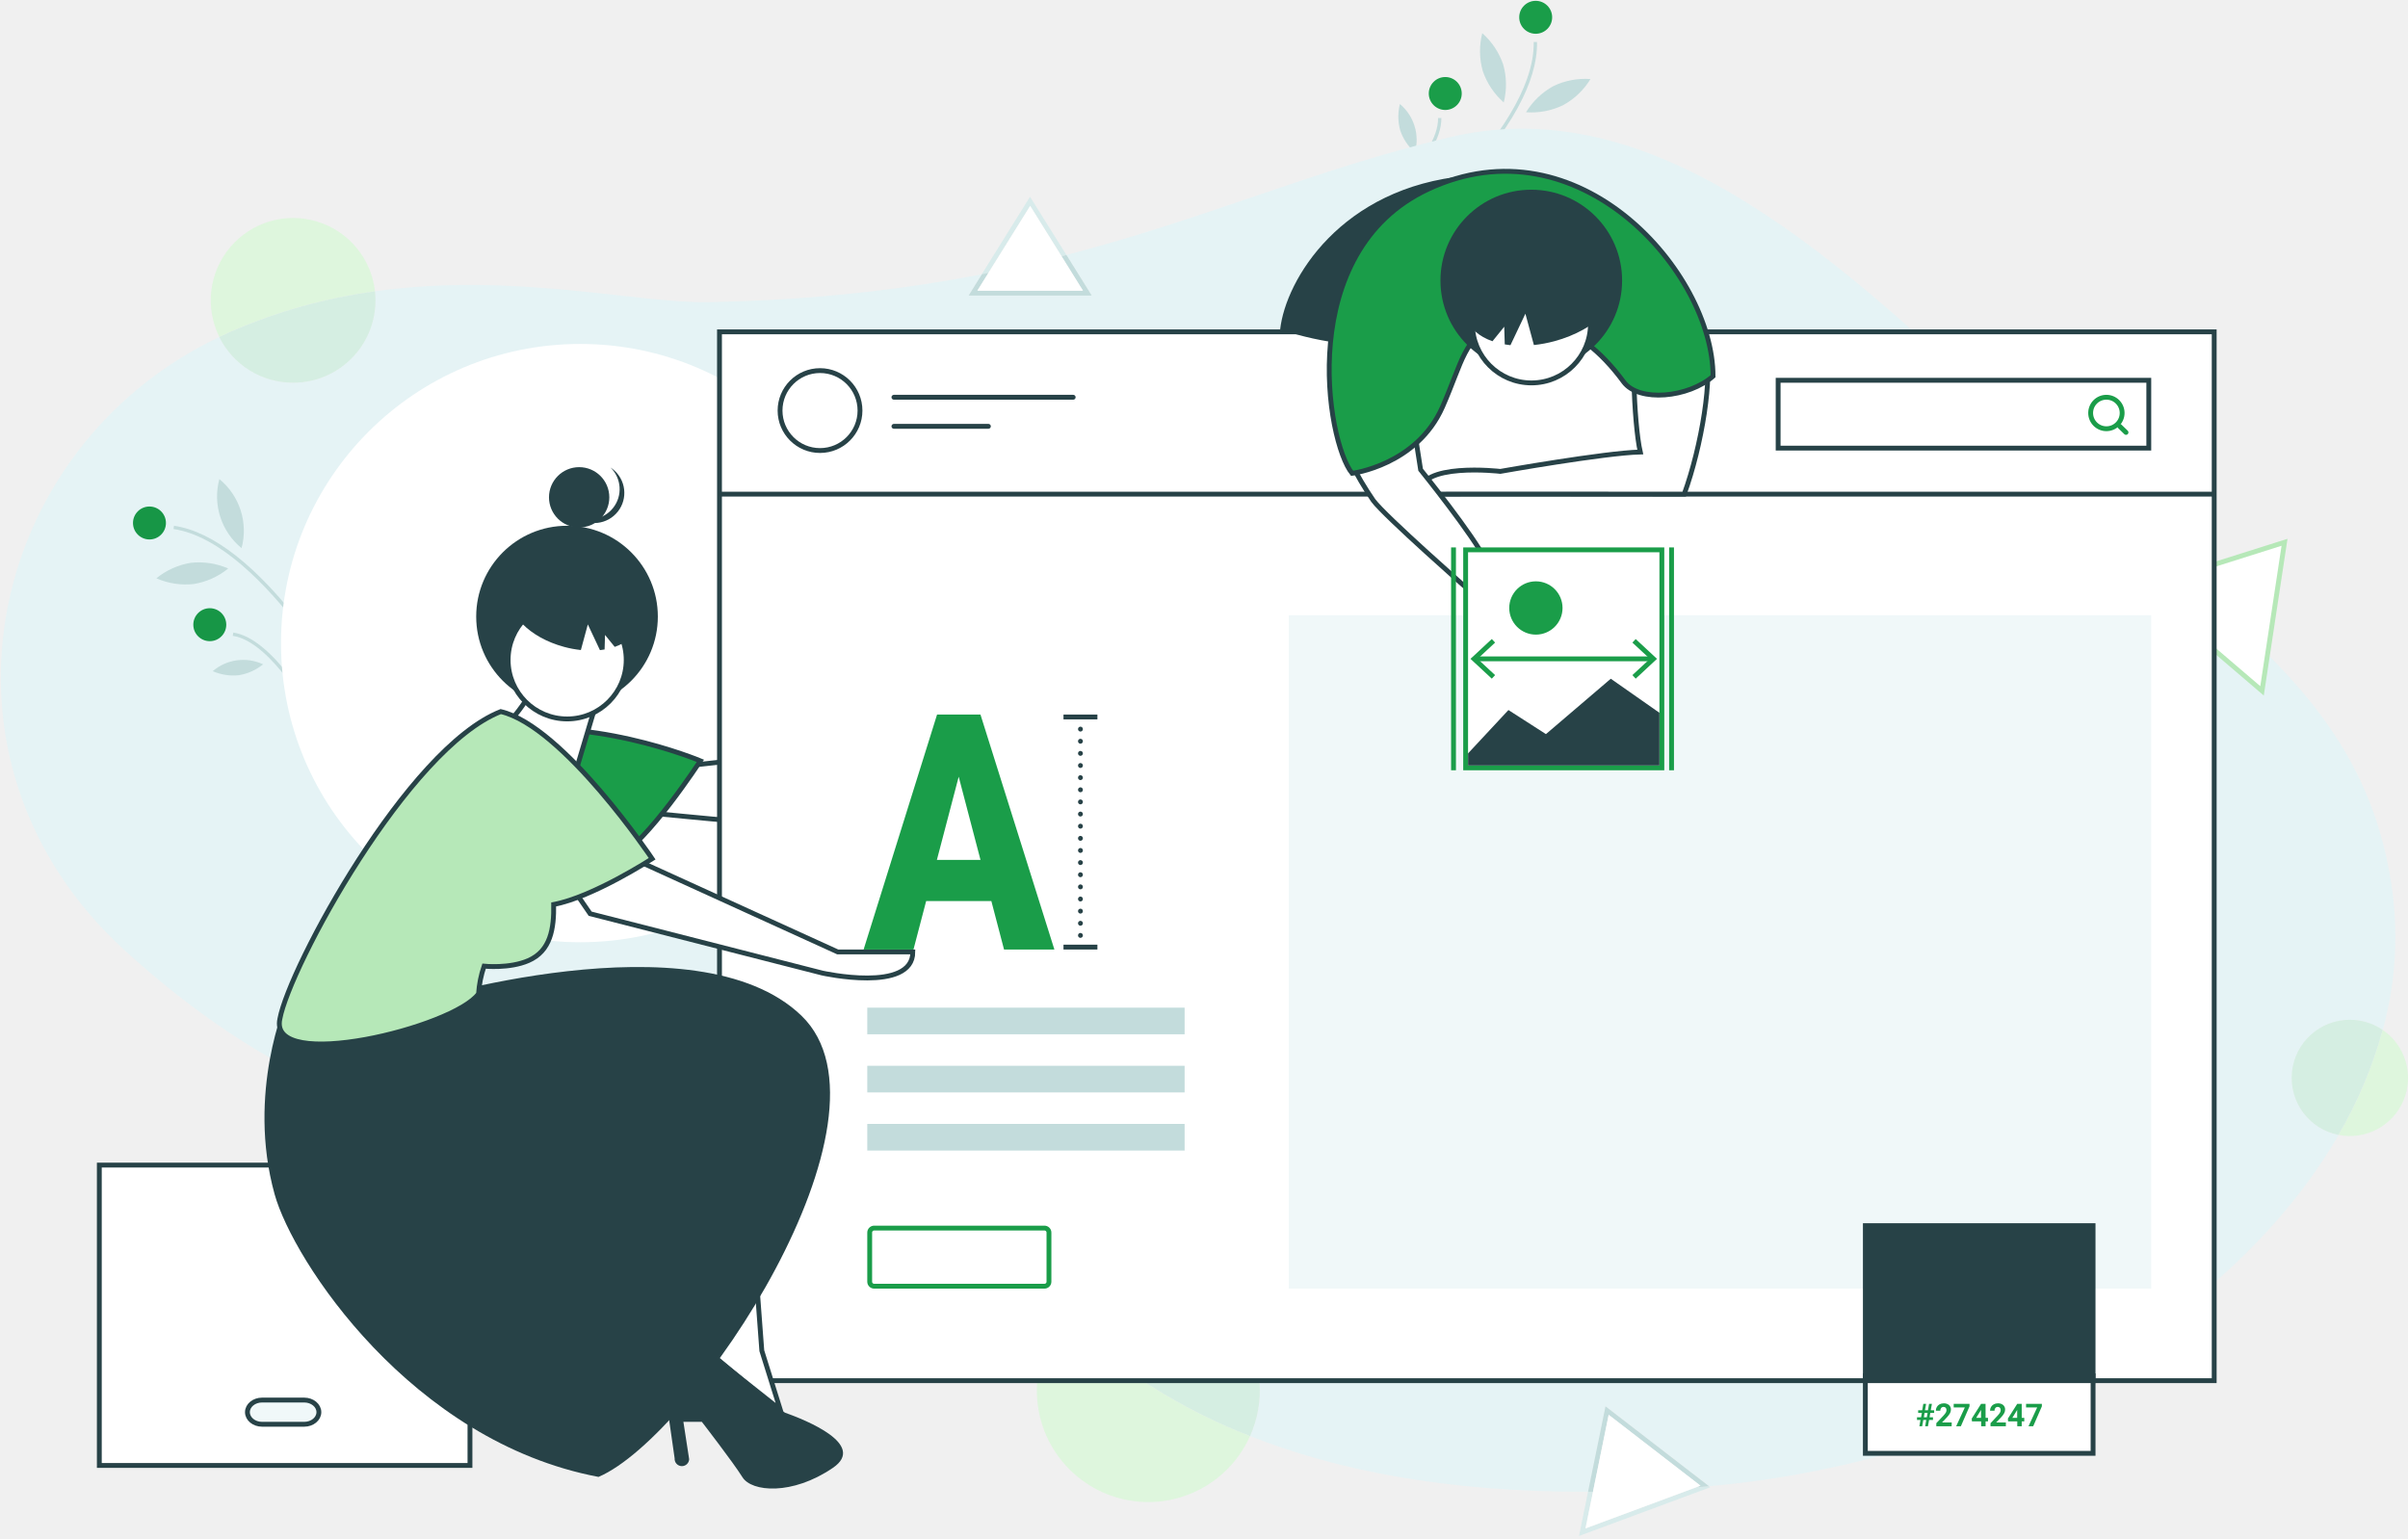
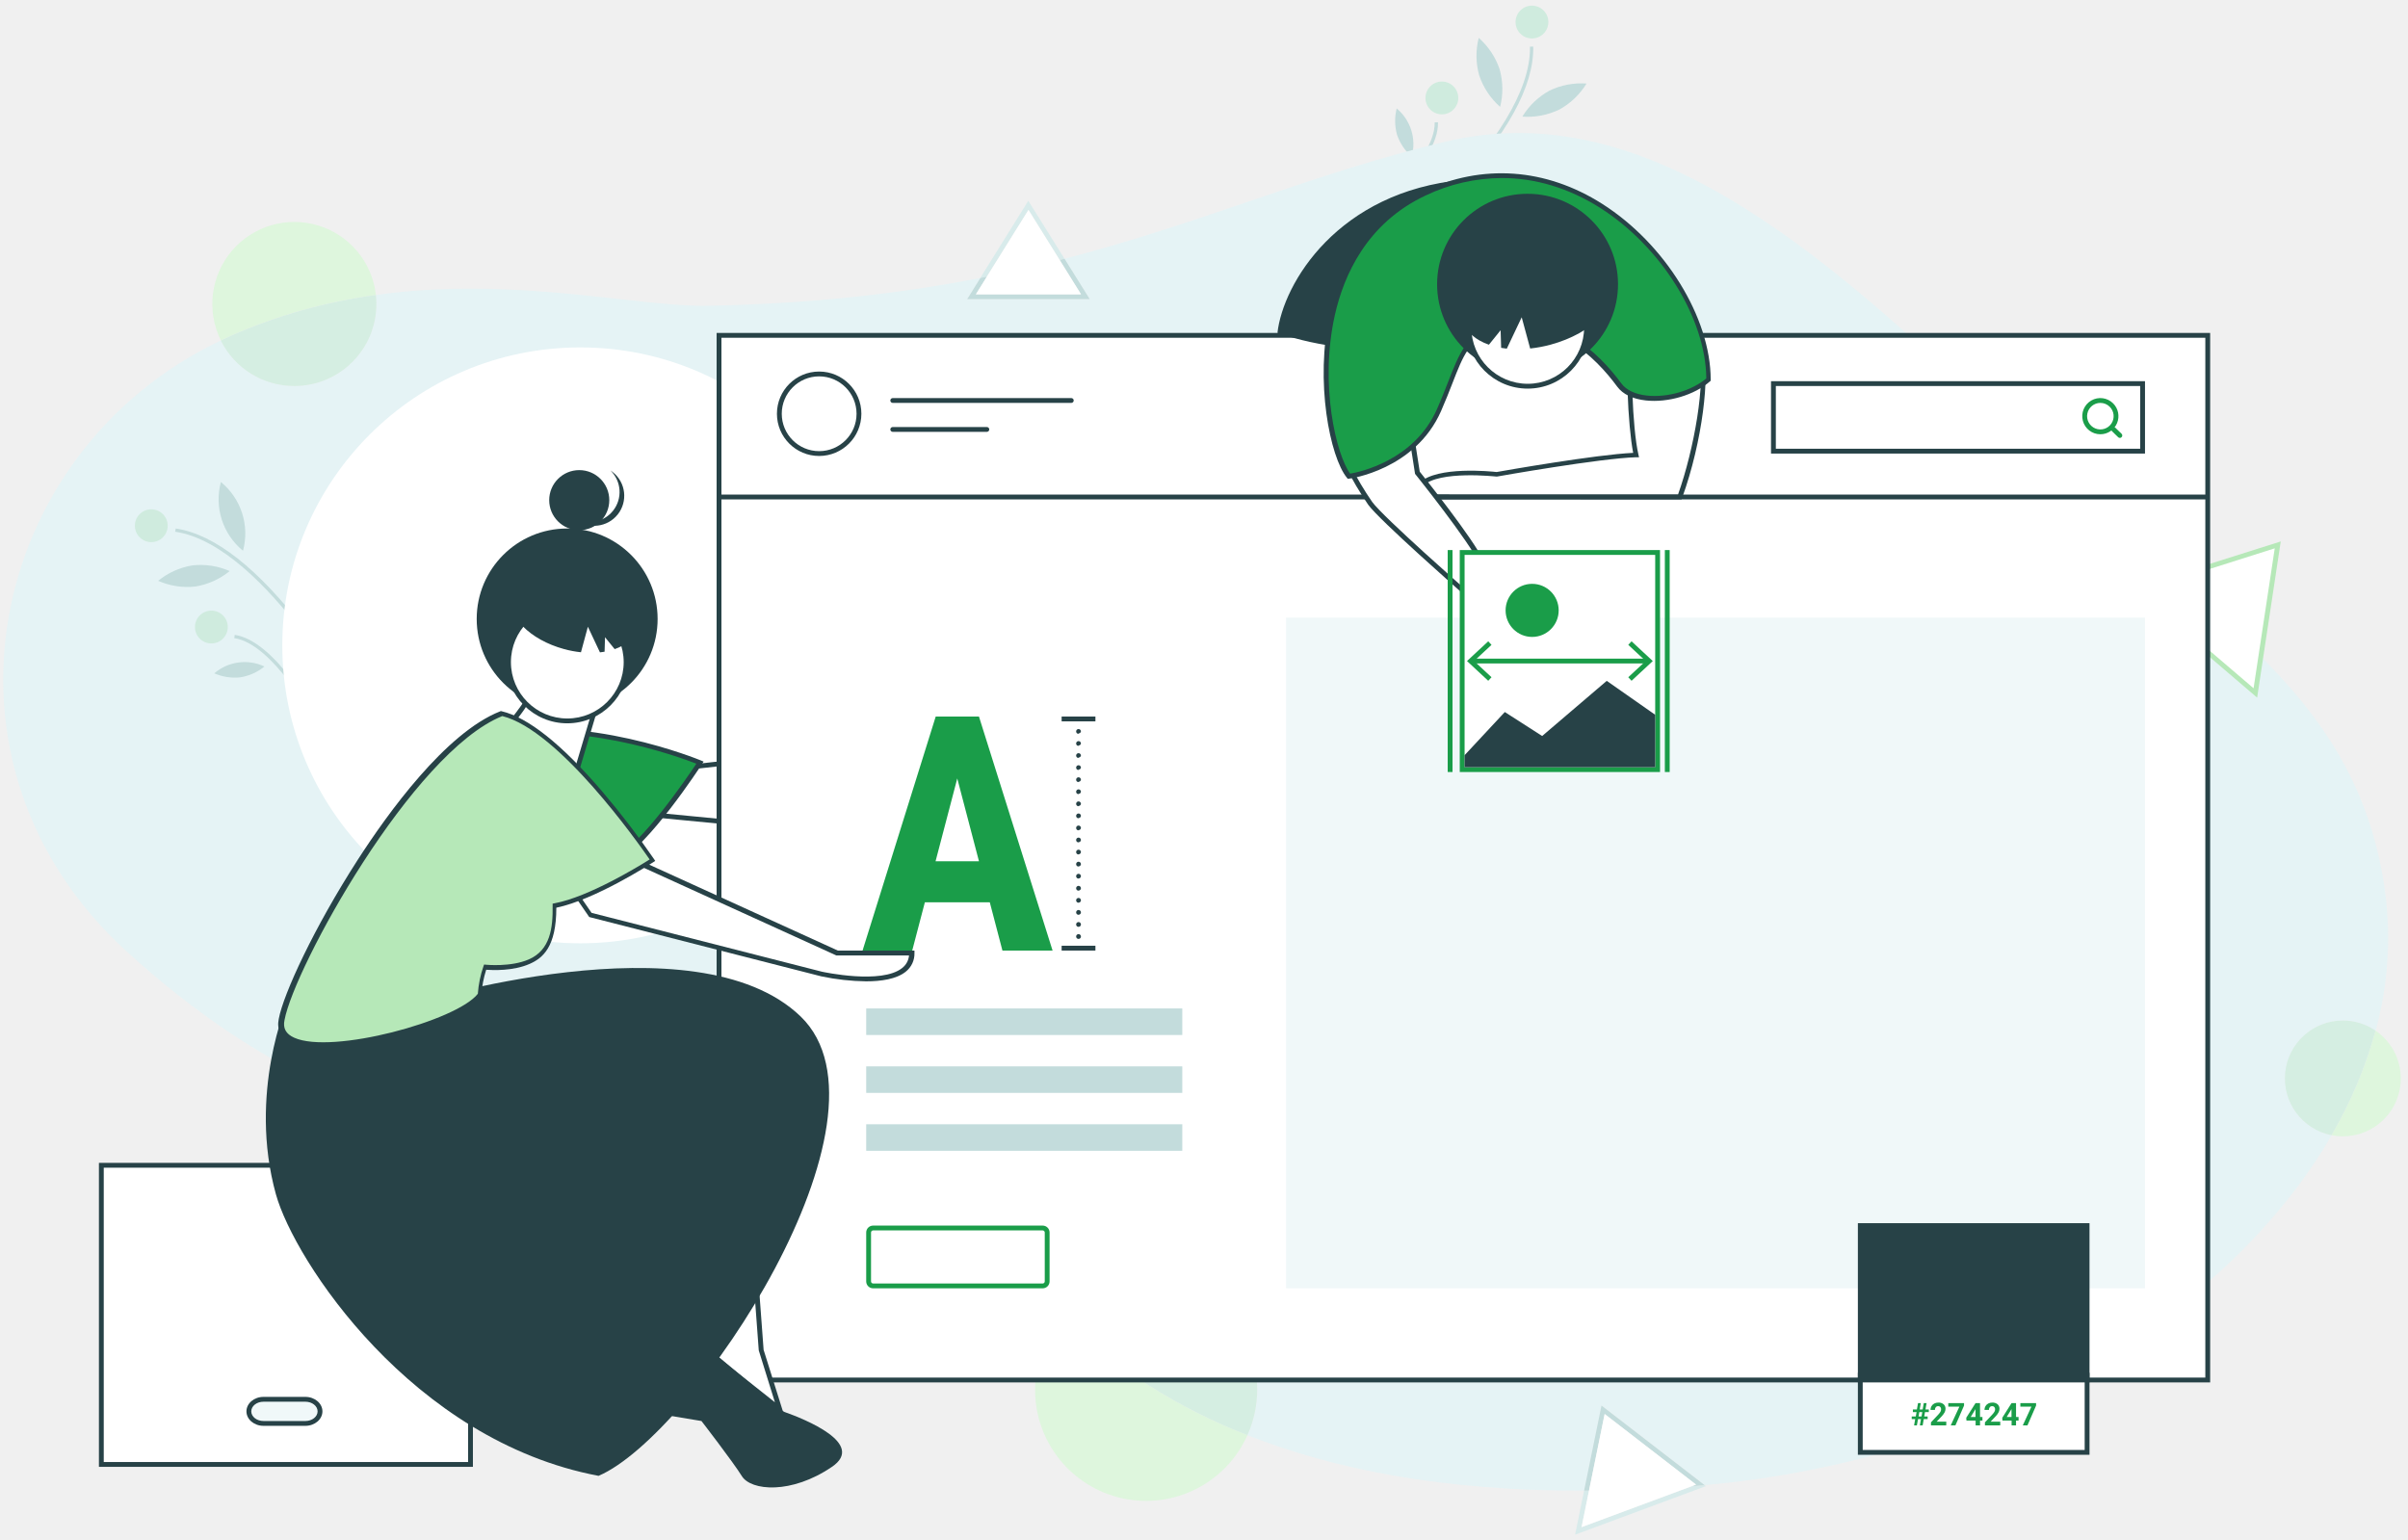
- <svg xmlns="http://www.w3.org/2000/svg" viewBox="0 0 994 635">
+ <svg xmlns="http://www.w3.org/2000/svg" id="Layer_1" data-name="Layer 1" viewBox="0 0 998 638">
  <defs>
-     <style>.cls-1{isolation:isolate;}.cls-2{fill:#c3dcdc;}.cls-15,.cls-3,.cls-9{fill:#1a9d49;}.cls-4{fill:#e5f3f5;}.cls-5{fill:#d8ebeb;}.cls-6{fill:#def6dd;}.cls-7{fill:#d5eee2;}.cls-10,.cls-11,.cls-22,.cls-8{fill:#fff;}.cls-8{stroke:#b6e8b8;}.cls-11,.cls-12,.cls-13,.cls-14,.cls-15,.cls-17,.cls-18,.cls-20,.cls-21,.cls-22,.cls-8{stroke-miterlimit:10;stroke-width:2px;}.cls-9{mix-blend-mode:multiply;}.cls-11,.cls-12,.cls-13,.cls-14,.cls-15,.cls-17,.cls-21{stroke:#274247;}.cls-12,.cls-19{fill:#f0f8f9;}.cls-13,.cls-14,.cls-18,.cls-20,.cls-21{fill:none;}.cls-14,.cls-18,.cls-21{stroke-linecap:round;}.cls-16{fill:#274247;}.cls-17{fill:#b6e8b8;}.cls-18,.cls-20,.cls-22{stroke:#1a9d49;}.cls-21{stroke-dasharray:0.01 5;}</style>
+     <style>.cls-1{fill:#c3dcdc;}.cls-2{fill:#cfebde;}.cls-3{fill:#e5f3f5;}.cls-4{fill:#d8ebeb;}.cls-5{fill:#def6dd;}.cls-6{fill:#d5eee2;}.cls-7{fill:#fff;}.cls-8{fill:#b6e8b8;}.cls-9{fill:#274247;}.cls-10{fill:#f0f8f9;}.cls-11{fill:#1a9d49;}</style>
  </defs>
-   <g class="cls-1">
-     <g id="efff930b-7031-4101-bb54-2d24ab2f7925">
-       <path class="cls-2" d="M633.1,17.33l1.36,0c.31,16.38-10.83,36.64-33.12,60.21A314.94,314.94,0,0,1,567.78,108L567,107C567.63,106.44,633.82,55.61,633.1,17.33Z" />
-       <path class="cls-2" d="M593.62,48.71l1.36,0c.32,17.08-27.85,38.72-29.05,39.64l-.82-1.09C565.39,87,593.93,65.1,593.62,48.71Z" />
-       <circle class="cls-3" cx="633.92" cy="7.14" r="6.8" />
-       <circle class="cls-3" cx="596.59" cy="38.6" r="6.8" />
-       <path class="cls-2" d="M656.54,32.63a30.16,30.16,0,0,1-11.28,10.78,30.21,30.21,0,0,1-15.33,2.93,30.23,30.23,0,0,1,11.28-10.79A30.26,30.26,0,0,1,656.54,32.63Z" />
-       <path class="cls-2" d="M611.86,13.69a30.22,30.22,0,0,1,8.66,13,30.22,30.22,0,0,1,.21,15.61,30.3,30.3,0,0,1-8.66-13A30.22,30.22,0,0,1,611.86,13.69Z" />
-       <path class="cls-2" d="M577.86,42.94a19.29,19.29,0,0,1,6.21,20,21.32,21.32,0,0,1-6.07-9.1A21.25,21.25,0,0,1,577.86,42.94Z" />
-       <path class="cls-4" d="M987.65,368.76c-11.24-87.49-80.89-117.86-149.3-185.83C748.76,93.93,676.6,38.05,598,56.74c-55.31,13.16-99.83,33.48-157.79,48.51L450.65,122h-50.8l5.48-8.8c-32.06,6.29-68.65,10.66-112.82,11.54-29.5.58-80.44-12.51-137.72-4.47A32.78,32.78,0,0,1,155,124a34,34,0,0,1-64.46,15.11C-6.41,185.24-34,314.25,51.41,392.29c117.48,107.29,225.05,80.42,296.58,64,29.58-6.8,42.91,42.37,91,87.89A46,46,0,0,1,516,592.87c35.41,14,80.65,23.2,139.58,23l7.21-35.3,42.76,33c119.88-10.75,217.08-71.25,259.8-145a24,24,0,1,1,18.24-43.36A145.21,145.21,0,0,0,987.65,368.76Z" />
-       <path class="cls-5" d="M654.48,631l3.1-15.15-2.05,0-3.73,18.27L706,614l-.51-.39c-1.79.16-3.58.31-5.38.45Z" />
-       <path class="cls-2" d="M655.53,615.85l2.05,0,6.47-31.74,37.88,29.26-1.81.67c1.8-.14,3.59-.29,5.38-.45l-42.76-33Z" />
-       <path class="cls-5" d="M425.25,85l12.93,20.75,2-.52-15-24-19.92,32c.9-.17,1.79-.36,2.69-.54Z" />
-       <path class="cls-2" d="M450.65,122l-10.44-16.75-2,.52L447,120H403.45l4.57-7.34c-.9.18-1.79.37-2.69.54l-5.48,8.8Z" />
-       <path class="cls-6" d="M154.79,120.27a34,34,0,1,0-64.25,18.84q2.13-1,4.29-2A225,225,0,0,1,154.79,120.27Z" />
-       <path class="cls-7" d="M121,158a34,34,0,0,0,34-34,32.78,32.78,0,0,0-.21-3.73,225,225,0,0,0-60,16.86q-2.16,1-4.29,2A34,34,0,0,0,121,158Z" />
-       <path class="cls-6" d="M428,574a46,46,0,0,0,88,18.87A237.2,237.2,0,0,1,439,544.14,45.85,45.85,0,0,0,428,574Z" />
-       <path class="cls-7" d="M474,528a45.92,45.92,0,0,0-35,16.14A237.2,237.2,0,0,0,516,592.87,46,46,0,0,0,474,528Z" />
-       <polygon class="cls-8" points="883.88 242.57 943.03 223.88 933.75 285.21 883.88 242.57" />
-       <path class="cls-2" d="M71.62,218.4l.2-1.34c16.21,2.38,34.37,16.7,54,42.54a315.35,315.35,0,0,1,24.58,38.12l-1.2.63C148.77,297.61,109.5,224,71.62,218.4Z" />
-       <path class="cls-2" d="M96.09,262.5l.2-1.35c16.9,2.48,33.62,33.83,34.32,35.16l-1.2.64C129.24,296.63,112.31,264.88,96.09,262.5Z" />
-       <circle class="cls-9" cx="61.7" cy="215.91" r="6.8" />
-       <circle class="cls-9" cx="86.6" cy="257.9" r="6.8" />
-       <path class="cls-2" d="M90.55,197.79a27.55,27.55,0,0,1,9.16,28.5,27.55,27.55,0,0,1-9.16-28.5Z" />
-       <path class="cls-2" d="M64.54,238.75a30.15,30.15,0,0,1,14.23-6.4A30.22,30.22,0,0,1,94.2,234.7,30.22,30.22,0,0,1,80,241.11,30.19,30.19,0,0,1,64.54,238.75Z" />
-       <path class="cls-2" d="M87.81,277.09a19.3,19.3,0,0,1,20.79-2.83,21.21,21.21,0,0,1-10,4.49A21.25,21.25,0,0,1,87.81,277.09Z" />
-       <circle class="cls-10" cx="239.5" cy="265.5" r="123.5" />
-       <path class="cls-6" d="M983.54,425.18a179.4,179.4,0,0,1-18.24,43.36,24,24,0,0,0,18.24-43.36Z" />
-       <path class="cls-7" d="M970,421a24,24,0,0,0-4.7,47.54,179.4,179.4,0,0,0,18.24-43.36A24,24,0,0,0,970,421Z" />
-       <path class="cls-11" d="M413,307.86c1.54,11.27-36.84,17.84-36.84,17.84L303.33,339l-21.15-2-13.48-1.3,14.77-19.55.73-.08,18.13-2,74.32-.71S409,278.48,413,307.86Z" />
-       <rect class="cls-11" x="41" y="481" width="153" height="124" />
-       <path class="cls-12" d="M108.2,578h17.37c3.35,0,6.06,2.24,6.06,5h0c0,2.76-2.71,5-6.06,5H108.2c-3.35,0-6.06-2.24-6.06-5h0C102.14,580.24,104.85,578,108.2,578Z" />
-       <rect class="cls-11" x="297" y="137" width="617" height="433" />
-       <line class="cls-13" x1="297" y1="204" x2="914" y2="204" />
-       <circle class="cls-13" cx="338.5" cy="169.5" r="16.5" />
-       <line class="cls-14" x1="369" y1="164" x2="443" y2="164" />
-       <line class="cls-14" x1="369" y1="176" x2="408" y2="176" />
-       <path class="cls-15" d="M200.88,303.53s-7.93,3-4.31,13.74,24.16,55.91,24.16,55.91,21.07-13,33.71-19.08,34.68-40,34.68-40S240.91,293.88,200.88,303.53Z" />
-       <path class="cls-11" d="M310.28,501.3,289,502.82s-.66,40-3.43,50.27L322.09,582l-7.62-24.37Z" />
-       <path class="cls-16" d="M324.16,583.26h0a7.54,7.54,0,0,1-2.84-2.35L285.59,551a4.48,4.48,0,0,1-1.2,2.48c-1.37.82-3.32,3.5-5.27,6.61A29.68,29.68,0,0,0,276,584.72h0l2.48,17.33a3,3,0,0,0,3,3.23h0a3,3,0,0,0,3-2.85L282.1,587h7.62s12.95,16.75,16.75,22.85S327,617.46,343.79,606C358,596.39,332.41,586.19,324.16,583.26Z" />
-       <path class="cls-11" d="M247.45,285.77,234.5,329.18l-31.22-22.85s16-17.51,16-22.08S247.45,285.77,247.45,285.77Z" />
-       <path class="cls-16" d="M118.13,413.41s-16.45,37.59-4.77,79.64C121,520.47,169.74,595.1,247.07,609.73c39.65-16.91,127.18-148.51,83.77-190.4S170.15,414,170.15,414Z" />
-       <path class="cls-11" d="M339.4,401.71l-95.79-24.49L228,354.49l14.85.87,23.32,1.36L345.81,393h31C376.79,410.06,339.4,401.71,339.4,401.71Z" />
-       <path class="cls-17" d="M269.2,354.53s-36.6-54.67-62.49-60.76c-38.5,15.14-87.24,105.55-91.17,126.8-5,22.45,71.73,3.8,82-10.28a44.27,44.27,0,0,1,2.28-11.42s10.48,1.11,18.28-2.29c9.24-4,10.6-13.25,10.46-23.19C244.74,370.4,269.2,354.53,269.2,354.53Z" />
-       <circle class="cls-16" cx="234.06" cy="254.55" r="37.49" />
-       <circle class="cls-11" cx="234.12" cy="272.44" r="24.37" />
-       <circle class="cls-16" cx="239.07" cy="205.31" r="12.45" />
-       <path class="cls-16" d="M253.08,209.69A12.46,12.46,0,0,0,252,193c.35.23.69.47,1,.73a12.45,12.45,0,1,1-15.46,19.52l0,0a12.26,12.26,0,0,1-.94-.82A12.46,12.46,0,0,0,253.08,209.69Z" />
-       <path class="cls-16" d="M240.91,237.12c14.17,3.85,23.84,13.67,21.6,21.94-1,3.7-4.24,6.45-8.76,8l-4-4.93-.18,6c-.62.1-1.26.2-1.92.27l-5-10.62-2.87,10.58a43.73,43.73,0,0,1-7-1.32c-14.18-3.85-23.84-13.67-21.6-21.94S226.74,233.26,240.91,237.12Z" />
-       <rect class="cls-14" x="734" y="157" width="153" height="28" />
-       <rect class="cls-18" x="359" y="507" width="74" height="24" rx="1.86" />
-       <rect class="cls-19" x="532" y="254" width="356" height="278" />
-       <path class="cls-11" d="M619.31,194.61s42.93-7.62,57.78-8c-2.68-11.55-4.24-50.59,0-45.69,0,0,11.93,1.9,26.78,3,3.43,10.88-1.45,40.28-8.64,60.08-7.36,0-97.35-.11-109.14,0C585.08,190.63,619.31,194.61,619.31,194.61Z" />
-       <path class="cls-11" d="M636.08,256c-10.75,11.64-29.2-11.93-29.2-11.93s-35.26-31-40-37.44a133.1,133.1,0,0,1-9.48-16.11l25.93-16.39,3.09,19.8s22,27.29,26.92,37.58C625.64,237.73,645.61,246.74,636.08,256Z" />
-       <path class="cls-16" d="M528.44,136c2.29-20.57,25.13-58.64,76.87-63.43,36.46-3.36-23.56,34.52-23.56,34.52S566.66,142.92,555.86,142A128.89,128.89,0,0,1,528.44,136Z" />
-       <path class="cls-15" d="M558.14,195.41c-10.66-13-23.61-91.47,31.23-117.25,62.26-29.29,117.76,34.51,117.76,77.16-10.06,8.86-30.6,10.91-36.93,2.31-19.68-26.76-39.79-27.42-52.73-23.09s-13.72,14.56-22,33.42C584.85,192.08,558.14,195.41,558.14,195.41Z" />
-       <circle class="cls-16" cx="632.1" cy="115.81" r="37.49" />
-       <circle class="cls-11" cx="632.17" cy="133.71" r="24.37" />
-       <path class="cls-16" d="M668.14,114c2.75,10.11-9.08,22.13-26.41,26.84a55.07,55.07,0,0,1-8.55,1.61l-3.51-12.94-6.17,13c-.8-.08-1.58-.2-2.35-.33l-.22-7.3-4.85,6c-5.53-1.93-9.48-5.3-10.71-9.82-2.75-10.11,9.08-22.13,26.41-26.84S665.39,103.9,668.14,114Z" />
-       <circle class="cls-20" cx="869.5" cy="170.5" r="6.5" />
-       <line class="cls-18" x1="875" y1="176" x2="877.6" y2="178.52" />
-       <path class="cls-3" d="M409.22,372H382.31l-5.24,20H356.49l30.32-97h17.92l30.51,97H414.46Zm-22.48-17h18l-9-34.34Z" />
-       <line class="cls-21" x1="446" y1="301" x2="446" y2="388" />
-       <line class="cls-13" x1="439" y1="296" x2="453" y2="296" />
-       <line class="cls-13" x1="439" y1="391" x2="453" y2="391" />
-       <line class="cls-20" x1="600" y1="226" x2="600" y2="318" />
-       <line class="cls-20" x1="690" y1="226" x2="690" y2="318" />
-       <rect class="cls-22" x="605" y="227" width="81" height="90" />
-       <circle class="cls-3" cx="634" cy="251" r="11" />
-       <polygon class="cls-16" points="606 311.03 622.67 293.13 638.15 303.07 664.92 280.21 685 294.27 685 316 606 316 606 311.03" />
-       <line class="cls-18" x1="609.17" y1="272" x2="681.83" y2="272" />
-       <polygon class="cls-3" points="615.8 280.18 617.16 278.71 609.94 272 617.16 265.29 615.8 263.82 607 272 615.8 280.18" />
-       <polygon class="cls-3" points="675.2 280.18 673.84 278.71 681.06 272 673.84 265.29 675.2 263.82 684 272 675.2 280.18" />
-       <rect class="cls-11" x="770" y="568" width="94" height="32" />
-       <rect class="cls-16" x="769" y="505" width="96" height="66" />
-       <path class="cls-3" d="M795.15,586.21h-1.23l-.46,2.6H792.3l.46-2.6h-1.44v-1.09H793l.32-1.82H791.8v-1.09h1.66l.47-2.64h1.15l-.46,2.64h1.23l.46-2.64h1.17l-.47,2.64h1.39v1.09h-1.58l-.32,1.82h1.42v1.09h-1.61l-.46,2.6h-1.16Zm-1-1.09h1.23l.31-1.82h-1.23Z" />
-       <path class="cls-3" d="M805.62,588.81h-6.33v-1.25l3-3.19a7.87,7.87,0,0,0,.91-1.17,2,2,0,0,0,.29-1,1.37,1.37,0,0,0-.31-1,1.11,1.11,0,0,0-.89-.36,1.24,1.24,0,0,0-1,.43,1.7,1.7,0,0,0-.36,1.13H799.1a3.1,3.1,0,0,1,.4-1.54,2.87,2.87,0,0,1,1.14-1.1,3.55,3.55,0,0,1,1.67-.4,3.24,3.24,0,0,1,2.22.69,2.42,2.42,0,0,1,.79,1.94,3.18,3.18,0,0,1-.35,1.39,7.92,7.92,0,0,1-1.22,1.66l-2.1,2.22h4Z" />
-       <path class="cls-3" d="M813,580.6l-3.57,8.21h-1.94l3.58-7.76h-4.6v-1.48H813Z" />
-       <path class="cls-3" d="M819.63,585.34h1v1.47h-1v2H817.8v-2H814l-.09-1.15,3.86-6.09h1.85Zm-3.88,0h2v-3.27l-.12.21Z" />
-       <path class="cls-3" d="M828,588.81h-6.34v-1.25l3-3.19a7.24,7.24,0,0,0,.91-1.17,1.91,1.91,0,0,0,.3-1,1.42,1.42,0,0,0-.31-1,1.12,1.12,0,0,0-.89-.36,1.22,1.22,0,0,0-1,.43,1.7,1.7,0,0,0-.36,1.13h-1.84a3,3,0,0,1,.4-1.54,2.87,2.87,0,0,1,1.14-1.1,3.52,3.52,0,0,1,1.67-.4,3.28,3.28,0,0,1,2.22.69,2.42,2.42,0,0,1,.79,1.94,3.06,3.06,0,0,1-.36,1.39,7.26,7.26,0,0,1-1.22,1.66l-2.1,2.22h4Z" />
-       <path class="cls-3" d="M834.55,585.34h1.05v1.47h-1.05v2h-1.84v-2h-3.79l-.08-1.15,3.85-6.09h1.86Zm-3.88,0h2v-3.27l-.12.21Z" />
-       <path class="cls-3" d="M842.86,580.6l-3.57,8.21h-1.94l3.58-7.76h-4.59v-1.48h6.52Z" />
-       <rect class="cls-2" x="358" y="416" width="131" height="11" />
-       <rect class="cls-2" x="358" y="440" width="131" height="11" />
-       <rect class="cls-2" x="358" y="464" width="131" height="11" />
-       <polygon class="cls-10" points="403.45 120 425.25 85.02 447.04 120 403.45 120" />
-       <polygon class="cls-10" points="654.48 630.98 664.05 584.09 701.93 613.35 654.48 630.98" />
-     </g>
-   </g>
+   <path class="cls-1" d="M634.1,19.33l1.36,0c.31,16.38-10.83,36.64-33.12,60.21A314.94,314.94,0,0,1,568.78,110L568,109C568.63,108.44,634.82,57.61,634.1,19.33Z" />
+   <path class="cls-1" d="M594.62,50.71l1.36,0c.32,17.08-27.85,38.72-29.05,39.64l-.82-1.09C566.39,89,594.93,67.1,594.62,50.71Z" />
+   <circle class="cls-2" cx="634.92" cy="9.14" r="6.8" />
+   <circle class="cls-2" cx="597.59" cy="40.6" r="6.8" />
+   <path class="cls-1" d="M657.54,34.63a30.16,30.16,0,0,1-11.28,10.78,30.21,30.21,0,0,1-15.33,2.93,30.23,30.23,0,0,1,11.28-10.79A30.26,30.26,0,0,1,657.54,34.63Z" />
+   <path class="cls-1" d="M612.86,15.69a30.22,30.22,0,0,1,8.66,13,30.22,30.22,0,0,1,.21,15.61,30.3,30.3,0,0,1-8.66-13A30.22,30.22,0,0,1,612.86,15.69Z" />
+   <path class="cls-1" d="M578.86,44.94a19.29,19.29,0,0,1,6.21,20,21.32,21.32,0,0,1-6.07-9.1A21.25,21.25,0,0,1,578.86,44.94Z" />
+   <path class="cls-3" d="M988.65,370.76c-11.24-87.49-80.89-117.86-149.3-185.83C749.76,95.93,677.6,40.05,599,58.74c-55.31,13.16-99.83,33.48-157.79,48.51L451.65,124h-50.8l5.48-8.8c-32.06,6.29-68.65,10.66-112.82,11.54-29.5.58-80.44-12.51-137.72-4.47A32.78,32.78,0,0,1,156,126a34,34,0,0,1-64.46,15.11C-5.41,187.24-33,316.25,52.41,394.29c117.48,107.29,225.05,80.42,296.58,64,29.58-6.8,42.91,42.37,91,87.89A46,46,0,0,1,517,594.87c35.41,14,80.65,23.2,139.58,23l7.21-35.3,42.76,33c119.88-10.75,217.08-71.25,259.8-145a24,24,0,1,1,18.24-43.36A145.21,145.21,0,0,0,988.65,370.76Z" />
+   <path class="cls-4" d="M655.48,633l3.1-15.15-2.05,0-3.73,18.27L707,616l-.51-.39c-1.79.16-3.58.31-5.38.45Z" />
+   <path class="cls-1" d="M656.53,617.85l2.05,0,6.47-31.74,37.88,29.26-1.81.67c1.8-.14,3.59-.29,5.38-.45l-42.76-33Z" />
+   <path class="cls-4" d="M426.25,87l12.93,20.75,2-.52-15-24-19.92,32c.9-.17,1.79-.36,2.69-.54Z" />
+   <path class="cls-1" d="M451.65,124l-10.44-16.75-2,.52L448,122H404.45l4.57-7.34c-.9.18-1.79.37-2.69.54l-5.48,8.8Z" />
+   <path class="cls-5" d="M155.79,122.27a34,34,0,1,0-64.25,18.84q2.13-1,4.29-2A225,225,0,0,1,155.79,122.27Z" />
+   <path class="cls-6" d="M122,160a34,34,0,0,0,34-34,32.78,32.78,0,0,0-.21-3.73,225,225,0,0,0-60,16.86q-2.16,1-4.29,2A34,34,0,0,0,122,160Z" />
+   <path class="cls-5" d="M429,576a46,46,0,0,0,88,18.87A237.2,237.2,0,0,1,440,546.14,45.85,45.85,0,0,0,429,576Z" />
+   <path class="cls-6" d="M475,530a45.92,45.92,0,0,0-35,16.14A237.2,237.2,0,0,0,517,594.87,46,46,0,0,0,475,530Z" />
+   <polygon class="cls-7" points="884.88 244.57 944.03 225.88 934.75 287.21 884.88 244.57" />
+   <path class="cls-8" d="M935.47,289.15l-52.61-45,62.4-19.72ZM886.9,245,934,285.28l8.77-58Z" />
+   <path class="cls-1" d="M72.62,220.4l.2-1.34c16.21,2.38,34.37,16.7,54,42.54a315.35,315.35,0,0,1,24.58,38.12l-1.2.63C149.77,299.61,110.5,226,72.62,220.4Z" />
+   <path class="cls-1" d="M97.09,264.5l.2-1.35c16.9,2.48,33.62,33.83,34.32,35.16l-1.2.64C130.24,298.63,113.31,266.88,97.09,264.5Z" />
+   <circle class="cls-2" cx="62.7" cy="217.91" r="6.8" />
+   <circle class="cls-2" cx="87.6" cy="259.9" r="6.8" />
+   <path class="cls-1" d="M91.55,199.79a27.55,27.55,0,0,1,9.16,28.5,27.55,27.55,0,0,1-9.16-28.5Z" />
+   <path class="cls-1" d="M65.54,240.75a30.15,30.15,0,0,1,14.23-6.4A30.22,30.22,0,0,1,95.2,236.7,30.22,30.22,0,0,1,81,243.11,30.19,30.19,0,0,1,65.54,240.75Z" />
+   <path class="cls-1" d="M88.81,279.09a19.3,19.3,0,0,1,20.79-2.83,21.21,21.21,0,0,1-10,4.49A21.25,21.25,0,0,1,88.81,279.09Z" />
+   <circle class="cls-7" cx="240.5" cy="267.5" r="123.5" />
+   <path class="cls-5" d="M984.54,427.18a179.4,179.4,0,0,1-18.24,43.36,24,24,0,0,0,18.24-43.36Z" />
+   <path class="cls-6" d="M971,423a24,24,0,0,0-4.7,47.54,179.4,179.4,0,0,0,18.24-43.36A24,24,0,0,0,971,423Z" />
+   <path class="cls-7" d="M414,309.86c1.54,11.27-36.84,17.84-36.84,17.84L304.33,341l-21.15-2-13.48-1.3,14.77-19.55.73-.08,18.13-2,74.32-.71S410,280.48,414,309.86Z" />
+   <path class="cls-9" d="M304.37,342h-.13l-36.42-3.5,16.11-21.33L303.32,315l73.9-.71c2.55-2.68,19.7-20.13,30.26-16.78,4.07,1.29,6.61,5.4,7.53,12.22,1.62,11.88-33.64,18.27-37.66,19Zm-32.8-5.16L304.29,340,377,326.72a155.52,155.52,0,0,0,18.89-4.67C407.49,318.28,413.58,314,413,310c-.81-6-2.89-9.55-6.16-10.58-4.05-1.29-10.22,1.12-17.85,7A97.3,97.3,0,0,0,378.39,316l-.3,0-.43,1H303.39L285,319.05Z" />
+   <rect class="cls-7" x="42" y="483" width="153" height="124" />
+   <path class="cls-9" d="M196,608H41V482H196ZM43,606H194V484H43Z" />
+   <path class="cls-10" d="M109.2,580h17.37c3.35,0,6.06,2.24,6.06,5h0c0,2.76-2.71,5-6.06,5H109.2c-3.35,0-6.06-2.24-6.06-5h0C103.14,582.24,105.85,580,109.2,580Z" />
+   <path class="cls-9" d="M126.57,591H109.2c-3.89,0-7.06-2.69-7.06-6s3.17-6,7.06-6h17.37c3.89,0,7.06,2.69,7.06,6S130.46,591,126.57,591ZM109.2,581c-2.79,0-5.06,1.79-5.06,4s2.27,4,5.06,4h17.37c2.79,0,5.06-1.79,5.06-4s-2.27-4-5.06-4Z" />
+   <rect class="cls-7" x="298" y="139" width="617" height="433" />
+   <path class="cls-9" d="M916,573H297V138H916Zm-617-2H914V140H299Z" />
+   <rect class="cls-9" x="298" y="205" width="617" height="2" />
+   <path class="cls-9" d="M339.5,189A17.5,17.5,0,1,1,357,171.5,17.52,17.52,0,0,1,339.5,189Zm0-33A15.5,15.5,0,1,0,355,171.5,15.51,15.51,0,0,0,339.5,156Z" />
+   <path class="cls-9" d="M444,167H370a1,1,0,0,1,0-2h74a1,1,0,0,1,0,2Z" />
+   <path class="cls-9" d="M409,179H370a1,1,0,0,1,0-2h39a1,1,0,0,1,0,2Z" />
+   <path class="cls-11" d="M201.88,305.53s-7.93,3-4.31,13.74,24.16,55.91,24.16,55.91,21.07-13,33.71-19.08,34.68-40,34.68-40S241.91,295.88,201.88,305.53Z" />
+   <path class="cls-9" d="M221.29,376.62l-.47-1c-.84-1.85-20.61-45.34-24.2-56-3.88-11.51,4.82-15,4.91-15l.12,0c39.88-9.62,88.37,10.38,88.86,10.59l1.1.46-.65,1c-.9,1.4-22.33,34.24-35.08,40.39-12.46,6-33.42,18.9-33.63,19Zm-19.1-70.13c-.69.29-6.81,3.16-3.68,12.46,3.26,9.66,20.58,48,23.66,54.78,4.29-2.61,21.83-13.22,32.84-18.53s29.82-33,33.6-38.66C281.15,313.63,238.06,297.87,202.19,306.49Z" />
+   <path class="cls-7" d="M311.28,503.3,290,504.82s-.66,40-3.43,50.27L323.09,584l-7.62-24.37Z" />
+   <path class="cls-9" d="M325.05,586.82l-39.61-31.36.17-.63c2.71-10,3.38-49.63,3.39-50l0-.91,23.23-1.66,4.25,57.24ZM287.66,554.7l33.5,26.53-6.69-21.5-4.11-55.36-19.42,1.38C290.83,511.8,290.1,544.4,287.66,554.7Z" />
+   <path class="cls-9" d="M325.16,585.26h0a7.54,7.54,0,0,1-2.84-2.35L286.59,553a4.48,4.48,0,0,1-1.2,2.48c-1.37.82-3.32,3.5-5.27,6.61A29.68,29.68,0,0,0,277,586.72h0L290.72,589s12.95,16.75,16.75,22.85S328,619.46,344.79,608C359,598.39,333.41,588.19,325.16,585.26Z" />
+   <path class="cls-7" d="M248.45,287.77,235.5,331.18l-31.22-22.85s16-17.51,16-22.08S248.45,287.77,248.45,287.77Z" />
+   <path class="cls-9" d="M236.06,332.83l-33.27-24.35.75-.82c6.08-6.66,15.73-18.37,15.73-21.41a2,2,0,0,1,.81-1.62c3.73-3,24.46,1.27,28.58,2.16l1.06.23Zm-30.29-24.65L235,329.54l12.23-41c-13.11-2.75-25.09-3.82-25.91-2.27C221.27,286.75,220.83,291.55,205.77,308.18Z" />
+   <path class="cls-9" d="M119.13,415.41s-16.45,37.59-4.77,79.64C122,522.47,170.74,597.1,248.07,611.73c39.65-16.91,127.18-148.51,83.77-190.4S171.15,416,171.15,416Z" />
+   <path class="cls-7" d="M340.4,403.71l-95.79-24.49L229,356.49l14.85.87,23.32,1.36L346.81,395h31C377.79,412.06,340.4,403.71,340.4,403.71Z" />
+   <path class="cls-9" d="M358.93,406.76a96.64,96.64,0,0,1-18.54-2.07h0L244.2,380.1l-17-24.72,40.4,2.35.17.08L347.24,394H379v1a9.53,9.53,0,0,1-3.64,7.78C371.53,405.84,365.18,406.76,358.93,406.76Zm-18.29-4c.69.15,24.71,5.33,33.26-1.52a7.38,7.38,0,0,0,2.85-5.22H346.6l-.2-.09-79.49-36.2-36-2.1,14.26,20.74Z" />
+   <path class="cls-8" d="M270.2,356.53s-36.6-54.67-62.49-60.76c-38.5,15.14-87.24,105.55-91.17,126.8-5,22.45,71.73,3.8,82-10.28a44.27,44.27,0,0,1,2.28-11.42s10.48,1.11,18.28-2.29c9.24-4,10.6-13.25,10.46-23.19C245.74,372.4,270.2,356.53,270.2,356.53Z" />
+   <path class="cls-9" d="M133.62,434c-5.27,0-9.78-.63-13-2.07-4.28-1.94-6-5.25-5.09-9.58,1.93-10.44,14.72-38,32.76-66,12.34-19.15,36.41-52.61,59-61.5l.29-.12.31.07c10.95,2.58,24.9,13.68,41.48,33A339.37,339.37,0,0,1,271,356l.56.85-.85.55c-1,.64-24,15.49-40.14,18.84,0,16.22-5.56,20.88-11.07,23.29-6.78,3-15.34,2.62-18,2.43a44.91,44.91,0,0,0-2,10.43l0,.29-.17.23C192.31,422.54,156.05,434,133.62,434Zm74.57-137.2C170.85,311.87,122,401,117.93,422.75c-.75,3.42.54,5.82,4,7.37,15.64,7.06,67.38-7,76.11-18.2a45.1,45.1,0,0,1,2.33-11.41l.27-.72.77.08c.1,0,10.31,1.05,17.77-2.21,8.89-3.87,10-13,9.86-22.26v-.84l.83-.16c14.07-2.6,34.91-15.35,39.38-18.16C264.46,349.34,231.64,302.67,208.19,296.81Z" />
+   <circle class="cls-9" cx="235.06" cy="256.55" r="37.49" />
+   <circle class="cls-7" cx="235.12" cy="274.44" r="24.37" />
+   <path class="cls-9" d="M235.12,299.81a25.37,25.37,0,1,1,25.37-25.37A25.4,25.4,0,0,1,235.12,299.81Zm0-48.74a23.37,23.37,0,1,0,23.37,23.37A23.4,23.4,0,0,0,235.12,251.07Z" />
+   <circle class="cls-9" cx="240.07" cy="207.31" r="12.45" />
+   <path class="cls-9" d="M254.08,211.69A12.46,12.46,0,0,0,253,195c.35.23.69.47,1,.73a12.45,12.45,0,1,1-15.46,19.52l0,0a12.26,12.26,0,0,1-.94-.82A12.46,12.46,0,0,0,254.08,211.69Z" />
+   <path class="cls-9" d="M241.91,239.12c14.17,3.85,23.84,13.67,21.6,21.94-1,3.7-4.24,6.45-8.76,8l-4-4.93-.18,6c-.62.1-1.26.2-1.92.27l-5-10.62-2.87,10.58a43.73,43.73,0,0,1-7-1.32c-14.18-3.85-23.84-13.67-21.6-21.94S227.74,235.26,241.91,239.12Z" />
+   <path class="cls-9" d="M889,188H734V158H889Zm-153-2H887V160H736Z" />
+   <path class="cls-11" d="M432.14,534H361.86a2.86,2.86,0,0,1-2.86-2.86V510.86a2.86,2.86,0,0,1,2.86-2.86h70.28a2.86,2.86,0,0,1,2.86,2.86v20.28A2.86,2.86,0,0,1,432.14,534Zm-70.28-24a.87.87,0,0,0-.86.86v20.28a.87.87,0,0,0,.86.86h70.28a.87.87,0,0,0,.86-.86V510.86a.87.87,0,0,0-.86-.86Z" />
+   <rect class="cls-10" x="533" y="256" width="356" height="278" />
+   <path class="cls-7" d="M620.31,196.61s42.93-7.62,57.78-8c-2.68-11.55-4.24-50.59,0-45.69,0,0,11.93,1.9,26.78,3,3.43,10.88-1.45,40.28-8.64,60.08-7.36,0-97.35-.11-109.14,0C586.08,192.63,620.31,196.61,620.31,196.61Z" />
+   <path class="cls-9" d="M586.17,207l-.08-.93a7.28,7.28,0,0,1,2.3-6c7.23-6.95,29.65-4.67,31.89-4.42,3.09-.55,41.22-7.25,56.59-7.94-1.08-5.49-2-15.63-2.31-25.44-.59-19.16,1.48-20.21,2.16-20.56a1.6,1.6,0,0,1,1.85.32c2,.31,13.07,2,26.37,2.89l.68.05.2.65c2.94,9.31-.14,37.26-8.65,60.72l-.23.66H684.15c-26.19,0-87.51-.07-97,0ZM619,204.9c22.05,0,49.68,0,65.11,0h11.38c6.66-18.7,11.59-46.87,8.57-58.14-14.4-1-26.05-2.89-26.17-2.91l-.36-.05-.09-.11c-1.91,4.07-.93,33.81,1.59,44.65l.27,1.19-1.22,0c-14.61.38-57.21,7.91-57.64,8l-.14,0-.15,0c-.23,0-23.64-2.66-30.41,3.86a5.22,5.22,0,0,0-1.7,3.48C592.88,204.91,604.8,204.9,619,204.9Z" />
+   <path class="cls-7" d="M637.08,258c-10.75,11.64-29.2-11.93-29.2-11.93s-35.26-31-40-37.44a133.1,133.1,0,0,1-9.48-16.11l25.93-16.39,3.09,19.8s22,27.29,26.92,37.58C626.64,239.73,646.61,248.74,637.08,258Z" />
+   <path class="cls-9" d="M630,262.27h-.47c-10.22-.41-21.35-14.18-22.37-15.46-2.21-1.94-35.38-31.13-40.06-37.54A131.45,131.45,0,0,1,557.53,193l-.4-.81,28-17.69,3.28,21c2.17,2.71,21.69,27.15,26.72,37.25l2.08,1c9.89,4.93,22.19,11.06,23.3,18.12.37,2.38-.53,4.66-2.7,6.78A10.32,10.32,0,0,1,630,262.27Zm-70.27-69.35a128.59,128.59,0,0,0,9,15.16c4.6,6.32,39.48,37,39.83,37.28l.13.14c.11.14,11.37,14.38,20.93,14.76a8.32,8.32,0,0,0,6.74-2.9l0,0c1.71-1.67,2.41-3.33,2.14-5.06-.95-6-13.25-12.16-22.23-16.64l-2.38-1.19-.31-.15-.14-.31c-4.85-10.06-26.58-37.11-26.8-37.39l-.17-.2-2.89-18.56Z" />
+   <path class="cls-9" d="M529.44,138c2.29-20.57,25.13-58.64,76.87-63.43,36.46-3.36-23.56,34.52-23.56,34.52S567.66,144.92,556.86,144A128.89,128.89,0,0,1,529.44,138Z" />
+   <path class="cls-11" d="M559.14,197.41c-10.66-13-23.61-91.47,31.23-117.25,62.26-29.29,117.76,34.51,117.76,77.16-10.06,8.86-30.6,10.91-36.93,2.31-19.68-26.76-39.79-27.42-52.73-23.09s-13.72,14.56-22,33.42C585.85,194.08,559.14,197.41,559.14,197.41Z" />
+   <path class="cls-9" d="M558.59,198.47l-.35-.43c-7-8.51-13.38-40-7.06-68,5.38-23.85,18.74-41.39,38.63-50.75,24.46-11.51,50.81-9.66,74.19,5.18,26.08,16.55,45,47.2,45,72.88v.46l-.34.3c-6.39,5.63-17.29,8.87-26.5,7.88-5.46-.59-9.57-2.57-11.9-5.73-8.82-12-27.25-30.88-51.61-22.74C609,140.7,606.5,147.18,601.9,159c-1.31,3.36-2.8,7.17-4.66,11.4-10.72,24.36-37.83,28-38.11,28ZM622.42,73.79a74.08,74.08,0,0,0-31.63,7.27c-24.4,11.48-33.87,33.19-37.52,49.38-6.54,29,.6,58.15,6.3,65.89,3.84-.65,26.56-5.37,36-26.78,1.85-4.18,3.33-8,4.63-11.32,4.66-11.93,7.48-19.13,18-22.64,25.56-8.55,44.71,11,53.85,23.44,2,2.66,5.69,4.41,10.51,4.93,8.53.92,18.58-2,24.62-7.1-.22-25-18.68-54.63-44.06-70.74C650.15,77.92,636.32,73.79,622.42,73.79Z" />
+   <circle class="cls-9" cx="633.1" cy="117.81" r="37.49" />
+   <circle class="cls-7" cx="633.17" cy="135.71" r="24.37" />
+   <path class="cls-9" d="M633.17,161.08a25.37,25.37,0,1,1,25.37-25.37A25.4,25.4,0,0,1,633.17,161.08Zm0-48.74a23.37,23.37,0,1,0,23.37,23.37A23.39,23.39,0,0,0,633.17,112.34Z" />
+   <path class="cls-9" d="M669.14,116c2.75,10.11-9.08,22.13-26.41,26.84a55.07,55.07,0,0,1-8.55,1.61l-3.51-12.94-6.17,13c-.8-.08-1.58-.2-2.35-.33l-.22-7.3-4.85,6c-5.53-1.93-9.48-5.3-10.71-9.82-2.75-10.11,9.08-22.13,26.41-26.84S666.39,105.9,669.14,116Z" />
+   <path class="cls-11" d="M870.5,180a7.5,7.5,0,1,1,5.3-12.8h0a7.5,7.5,0,0,1-5.3,12.8Zm0-13a5.5,5.5,0,1,0,3.89,1.61A5.49,5.49,0,0,0,870.5,167Z" />
+   <path class="cls-11" d="M878.6,181.52a1.05,1.05,0,0,1-.7-.28l-2.6-2.52a1,1,0,1,1,1.4-1.44l2.59,2.52a1,1,0,0,1,0,1.41A1,1,0,0,1,878.6,181.52Z" />
+   <path class="cls-11" d="M410.22,374H383.31l-5.24,20H357.49l30.32-97h17.92l30.51,97H415.46Zm-22.48-17h18l-9-34.34Z" />
+   <path class="cls-9" d="M447,389.18a1,1,0,1,1,1-1h0A1,1,0,0,1,447,389.18Zm0-5a1,1,0,1,1,1-1h0A1,1,0,0,1,447,384.17Zm0-5a1,1,0,1,1,1-1h0A1,1,0,0,1,447,379.16Zm0-5a1,1,0,1,1,1-1h0A1,1,0,0,1,447,374.15Zm0-5a1,1,0,1,1,1-1h0A1,1,0,0,1,447,369.14Zm0-5a1,1,0,1,1,1-1h0A1,1,0,0,1,447,364.13Zm0-5a1,1,0,1,1,1-1h0A1,1,0,0,1,447,359.12Zm0-5a1,1,0,1,1,1-1h0A1,1,0,0,1,447,354.11Zm0-5a1,1,0,1,1,1-1h0A1,1,0,0,1,447,349.1Zm0-5a1,1,0,1,1,1-1h0A1,1,0,0,1,447,344.09Zm0-5a1,1,0,1,1,1-1h0A1,1,0,0,1,447,339.08Zm0-5a1,1,0,1,1,1-1h0A1,1,0,0,1,447,334.07Zm0-5a1,1,0,1,1,1-1h0A1,1,0,0,1,447,329.06Zm0-5a1,1,0,1,1,1-1h0A1,1,0,0,1,447,324.05Zm0-5a1,1,0,1,1,1-1h0A1,1,0,0,1,447,319Zm0-5a1,1,0,1,1,1-1h0A1,1,0,0,1,447,314Zm0-5a1,1,0,1,1,1-1h0A1,1,0,0,1,447,309Zm0-5a1,1,0,1,1,1-1h0A1,1,0,0,1,447,304Z" />
+   <rect class="cls-9" x="440" y="297" width="14" height="2" />
+   <rect class="cls-9" x="440" y="392" width="14" height="2" />
+   <rect class="cls-11" x="600" y="228" width="2" height="92" />
+   <rect class="cls-11" x="690" y="228" width="2" height="92" />
+   <rect class="cls-7" x="606" y="229" width="81" height="90" />
+   <path class="cls-11" d="M688,320H605V228h83Zm-81-2h79V230H607Z" />
+   <circle class="cls-11" cx="635" cy="253" r="11" />
+   <polygon class="cls-9" points="607 313.03 623.67 295.13 639.15 305.07 665.92 282.21 686 296.27 686 318 607 318 607 313.03" />
+   <path class="cls-11" d="M682.83,275H610.17a1,1,0,0,1,0-2h72.66a1,1,0,0,1,0,2Z" />
+   <polygon class="cls-11" points="616.8 282.18 618.16 280.71 610.94 274 618.16 267.29 616.8 265.82 608 274 616.8 282.18" />
+   <polygon class="cls-11" points="676.2 282.18 674.84 280.71 682.06 274 674.84 267.29 676.2 265.82 685 274 676.2 282.18" />
+   <rect class="cls-7" x="771" y="570" width="94" height="32" />
+   <path class="cls-9" d="M866,603H770V569h96Zm-94-2h92V571H772Z" />
+   <rect class="cls-9" x="770" y="507" width="96" height="66" />
+   <path class="cls-11" d="M796.15,588.21h-1.23l-.46,2.6H793.3l.46-2.6h-1.44v-1.09H794l.32-1.82H792.8v-1.09h1.66l.47-2.64h1.15l-.46,2.64h1.23l.46-2.64h1.17l-.47,2.64h1.39v1.09h-1.58l-.32,1.82h1.42v1.09h-1.61l-.46,2.6h-1.16Zm-1-1.09h1.23l.31-1.82h-1.23Z" />
+   <path class="cls-11" d="M806.62,590.81h-6.33v-1.25l3-3.19a7.87,7.87,0,0,0,.91-1.17,2,2,0,0,0,.29-1,1.37,1.37,0,0,0-.31-1,1.11,1.11,0,0,0-.89-.36,1.24,1.24,0,0,0-1,.43,1.7,1.7,0,0,0-.36,1.13H800.1a3.1,3.1,0,0,1,.4-1.54,2.87,2.87,0,0,1,1.14-1.1,3.55,3.55,0,0,1,1.67-.4,3.24,3.24,0,0,1,2.22.69,2.42,2.42,0,0,1,.79,1.94,3.18,3.18,0,0,1-.35,1.39,7.92,7.92,0,0,1-1.22,1.66l-2.1,2.22h4Z" />
+   <path class="cls-11" d="M814,582.6l-3.57,8.21h-1.94l3.58-7.76h-4.6v-1.48H814Z" />
+   <path class="cls-11" d="M820.63,587.34h1v1.47h-1v2H818.8v-2H815l-.09-1.15,3.86-6.09h1.85Zm-3.88,0h2v-3.27l-.12.21Z" />
+   <path class="cls-11" d="M829,590.81h-6.34v-1.25l3-3.19a7.24,7.24,0,0,0,.91-1.17,1.91,1.91,0,0,0,.3-1,1.42,1.42,0,0,0-.31-1,1.12,1.12,0,0,0-.89-.36,1.22,1.22,0,0,0-1,.43,1.7,1.7,0,0,0-.36,1.13h-1.84a3,3,0,0,1,.4-1.54,2.87,2.87,0,0,1,1.14-1.1,3.52,3.52,0,0,1,1.67-.4,3.28,3.28,0,0,1,2.22.69,2.42,2.42,0,0,1,.79,1.94,3.06,3.06,0,0,1-.36,1.39,7.26,7.26,0,0,1-1.22,1.66l-2.1,2.22h4Z" />
+   <path class="cls-11" d="M835.55,587.34h1.05v1.47h-1.05v2h-1.84v-2h-3.79l-.08-1.15,3.85-6.09h1.86Zm-3.88,0h2v-3.27l-.12.21Z" />
+   <path class="cls-11" d="M843.86,582.6l-3.57,8.21h-1.94l3.58-7.76h-4.59v-1.48h6.52Z" />
+   <rect class="cls-1" x="359" y="418" width="131" height="11" />
+   <rect class="cls-1" x="359" y="442" width="131" height="11" />
+   <rect class="cls-1" x="359" y="466" width="131" height="11" />
+   <polygon class="cls-7" points="404.45 122 426.25 87.02 448.04 122 404.45 122" />
+   <polygon class="cls-7" points="655.48 632.98 665.05 586.09 702.93 615.35 655.48 632.98" />
</svg>
